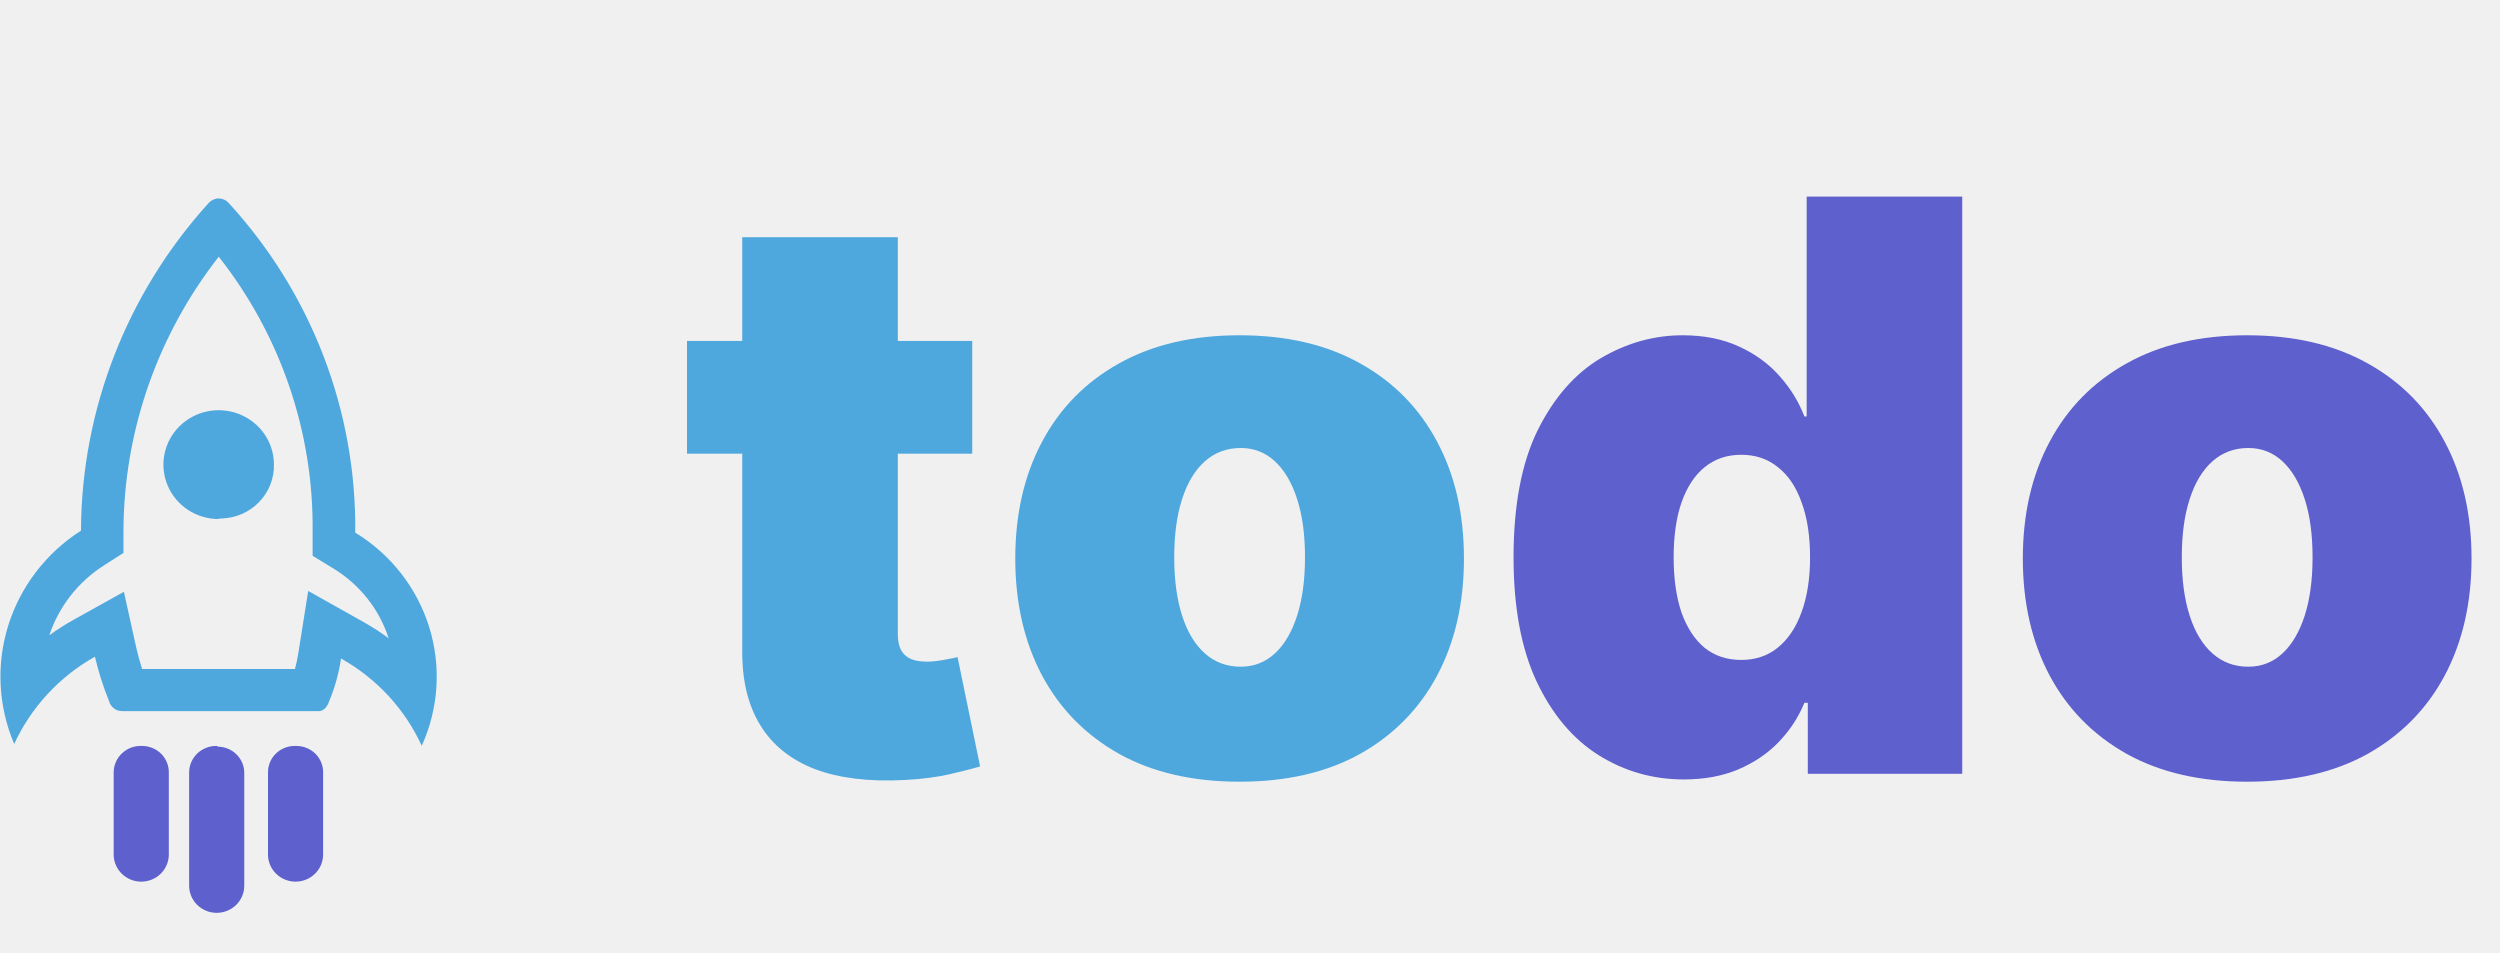
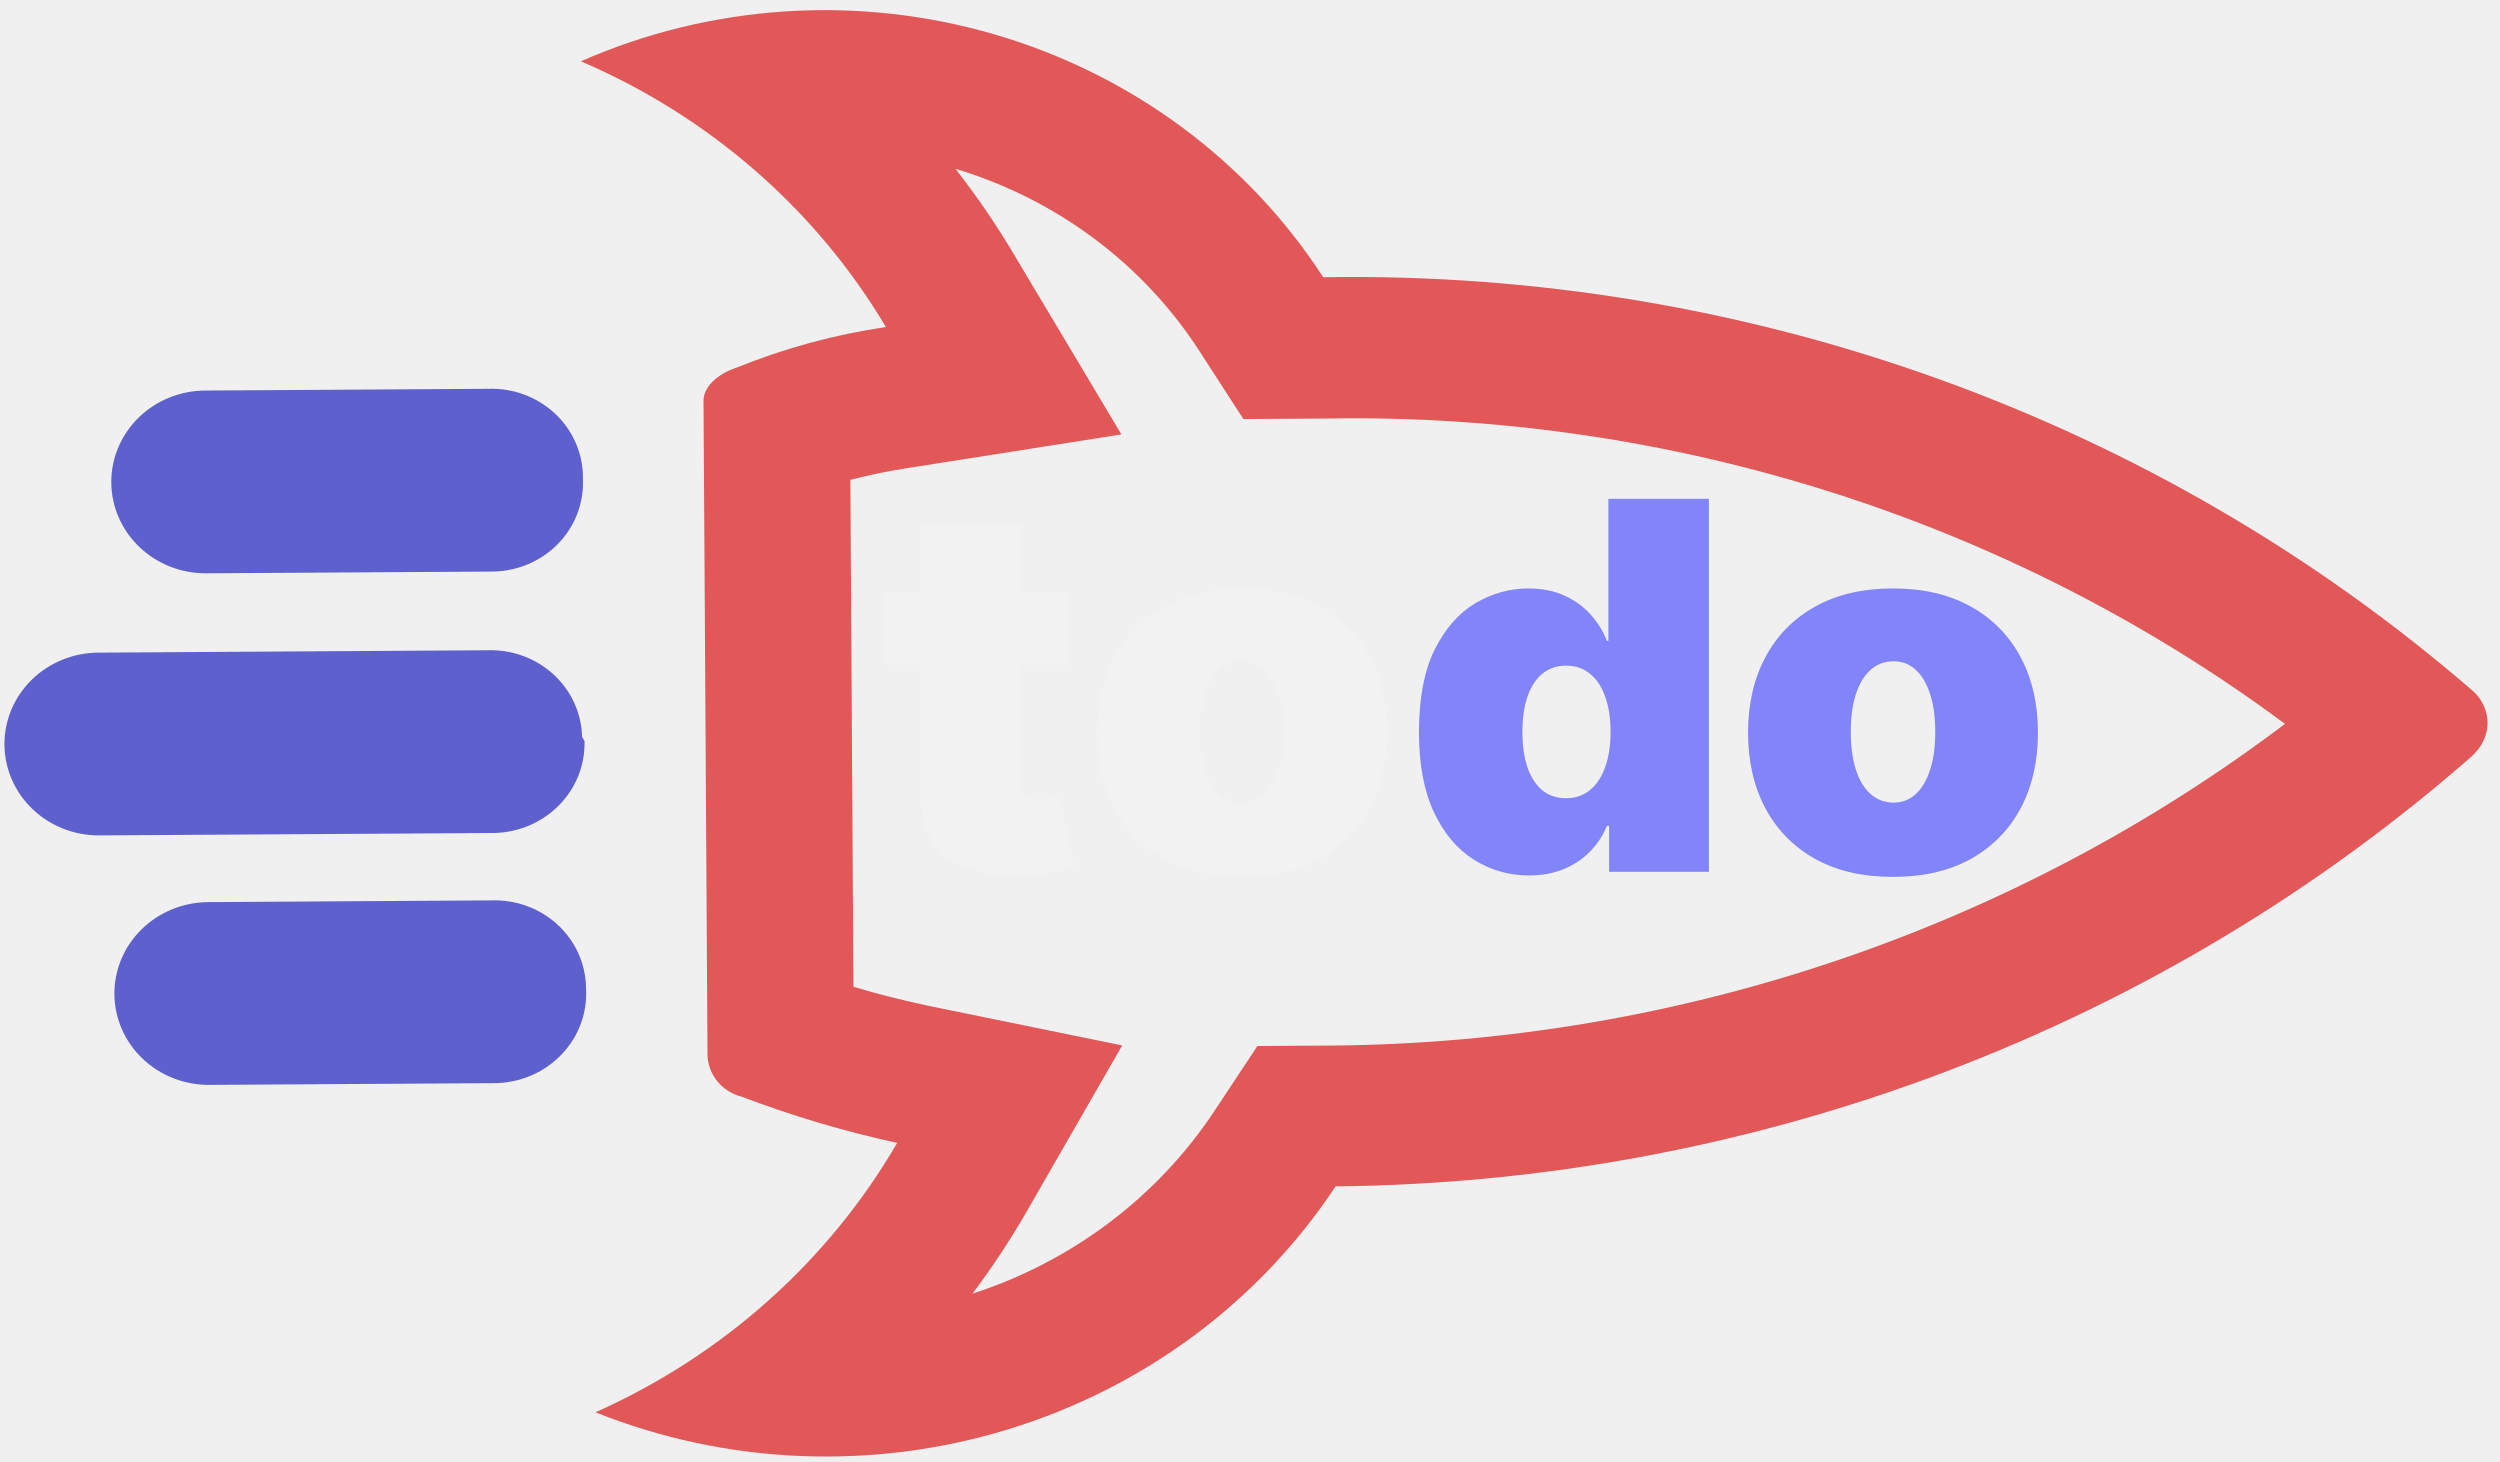
- <svg xmlns="http://www.w3.org/2000/svg" width="126" height="48" viewBox="0 0 126 48" fill="none">
-   <path d="M49 17.182V22.864H34.625V17.182H49ZM37.409 11.954H45.25V31.983C45.25 32.286 45.302 32.542 45.406 32.75C45.51 32.949 45.671 33.1 45.889 33.205C46.107 33.299 46.386 33.347 46.727 33.347C46.964 33.347 47.239 33.318 47.551 33.261C47.873 33.205 48.11 33.157 48.261 33.119L49.398 38.631C49.047 38.735 48.545 38.863 47.892 39.014C47.248 39.166 46.481 39.265 45.591 39.312C43.792 39.407 42.281 39.222 41.06 38.758C39.838 38.285 38.919 37.542 38.304 36.528C37.688 35.515 37.39 34.246 37.409 32.722V11.954ZM62.477 39.398C60.109 39.398 58.083 38.929 56.397 37.992C54.711 37.044 53.419 35.728 52.519 34.043C51.62 32.347 51.17 30.383 51.17 28.148C51.17 25.913 51.62 23.953 52.519 22.267C53.419 20.572 54.711 19.256 56.397 18.318C58.083 17.371 60.109 16.898 62.477 16.898C64.844 16.898 66.871 17.371 68.556 18.318C70.242 19.256 71.534 20.572 72.434 22.267C73.334 23.953 73.783 25.913 73.783 28.148C73.783 30.383 73.334 32.347 72.434 34.043C71.534 35.728 70.242 37.044 68.556 37.992C66.871 38.929 64.844 39.398 62.477 39.398ZM62.533 33.602C63.196 33.602 63.769 33.38 64.252 32.935C64.735 32.49 65.109 31.855 65.374 31.031C65.639 30.207 65.772 29.227 65.772 28.091C65.772 26.945 65.639 25.965 65.374 25.151C65.109 24.327 64.735 23.692 64.252 23.247C63.769 22.802 63.196 22.579 62.533 22.579C61.833 22.579 61.231 22.802 60.729 23.247C60.227 23.692 59.844 24.327 59.579 25.151C59.314 25.965 59.181 26.945 59.181 28.091C59.181 29.227 59.314 30.207 59.579 31.031C59.844 31.855 60.227 32.49 60.729 32.935C61.231 33.38 61.833 33.602 62.533 33.602Z" fill="#4EA8DE" />
-   <path d="M84.863 39.284C83.31 39.284 81.88 38.877 80.573 38.062C79.276 37.248 78.234 36.012 77.448 34.355C76.672 32.698 76.283 30.61 76.283 28.091C76.283 25.458 76.691 23.318 77.505 21.671C78.329 20.023 79.389 18.815 80.687 18.048C81.994 17.281 83.367 16.898 84.806 16.898C85.886 16.898 86.833 17.087 87.647 17.466C88.461 17.835 89.143 18.332 89.692 18.957C90.242 19.573 90.658 20.25 90.942 20.989H91.056V9.909H98.897V39H91.113V35.42H90.942C90.639 36.159 90.204 36.822 89.636 37.409C89.077 37.987 88.395 38.446 87.59 38.787C86.795 39.118 85.886 39.284 84.863 39.284ZM87.761 33.261C88.48 33.261 89.096 33.053 89.607 32.636C90.128 32.21 90.526 31.614 90.8 30.847C91.085 30.07 91.227 29.151 91.227 28.091C91.227 27.011 91.085 26.088 90.8 25.321C90.526 24.544 90.128 23.953 89.607 23.546C89.096 23.129 88.48 22.921 87.761 22.921C87.041 22.921 86.425 23.129 85.914 23.546C85.412 23.953 85.024 24.544 84.749 25.321C84.484 26.088 84.352 27.011 84.352 28.091C84.352 29.171 84.484 30.099 84.749 30.875C85.024 31.642 85.412 32.234 85.914 32.651C86.425 33.058 87.041 33.261 87.761 33.261ZM113.258 39.398C110.89 39.398 108.864 38.929 107.178 37.992C105.493 37.044 104.2 35.728 103.3 34.043C102.401 32.347 101.951 30.383 101.951 28.148C101.951 25.913 102.401 23.953 103.3 22.267C104.2 20.572 105.493 19.256 107.178 18.318C108.864 17.371 110.89 16.898 113.258 16.898C115.625 16.898 117.652 17.371 119.337 18.318C121.023 19.256 122.316 20.572 123.215 22.267C124.115 23.953 124.565 25.913 124.565 28.148C124.565 30.383 124.115 32.347 123.215 34.043C122.316 35.728 121.023 37.044 119.337 37.992C117.652 38.929 115.625 39.398 113.258 39.398ZM113.315 33.602C113.978 33.602 114.55 33.38 115.033 32.935C115.516 32.49 115.89 31.855 116.156 31.031C116.421 30.207 116.553 29.227 116.553 28.091C116.553 26.945 116.421 25.965 116.156 25.151C115.89 24.327 115.516 23.692 115.033 23.247C114.55 22.802 113.978 22.579 113.315 22.579C112.614 22.579 112.013 22.802 111.511 23.247C111.009 23.692 110.625 24.327 110.36 25.151C110.095 25.965 109.962 26.945 109.962 28.091C109.962 29.227 110.095 30.207 110.36 31.031C110.625 31.855 111.009 32.49 111.511 32.935C112.013 33.38 112.614 33.602 113.315 33.602Z" fill="#5E60CE" />
-   <g clip-path="url(#clip0_43_109)">
-     <path d="M11.021 12.933C14.147 16.901 15.816 21.794 15.755 26.816V28.014L16.787 28.642C18.119 29.448 19.113 30.699 19.587 32.167C19.171 31.86 18.735 31.58 18.283 31.328L15.533 29.784L15.039 32.9C14.996 33.175 14.939 33.449 14.867 33.718H7.162C7.047 33.365 6.954 33.013 6.868 32.646L6.245 29.826L3.71 31.236C3.286 31.473 2.877 31.734 2.485 32.019C2.968 30.568 3.941 29.324 5.242 28.494L6.223 27.866V26.752C6.241 21.751 7.93 16.895 11.029 12.933H11.021ZM11.029 10C10.868 10 10.713 10.058 10.592 10.162L10.527 10.219C6.398 14.766 4.105 20.645 4.082 26.745C2.33 27.864 1.033 29.554 0.417 31.52C-0.198 33.485 -0.092 35.601 0.716 37.497C1.568 35.645 2.991 34.106 4.784 33.097C4.964 33.864 5.203 34.616 5.5 35.347C5.538 35.487 5.621 35.611 5.738 35.701C5.854 35.79 5.997 35.839 6.145 35.84H16.085C16.285 35.84 16.486 35.65 16.586 35.354C16.876 34.659 17.078 33.932 17.188 33.189C18.984 34.193 20.408 35.734 21.255 37.589C22.112 35.702 22.245 33.573 21.629 31.597C21.012 29.621 19.689 27.932 17.904 26.844C17.974 20.708 15.694 14.772 11.516 10.219C11.454 10.15 11.377 10.095 11.292 10.058C11.207 10.02 11.115 10 11.021 10H11.029Z" fill="#4EA8DE" />
-     <path d="M11.022 26.16C10.472 26.16 9.934 26 9.476 25.699C9.018 25.399 8.661 24.971 8.45 24.472C8.238 23.972 8.182 23.421 8.288 22.89C8.394 22.358 8.657 21.87 9.044 21.485C9.432 21.101 9.926 20.838 10.465 20.73C11.004 20.622 11.563 20.673 12.073 20.877C12.582 21.082 13.019 21.43 13.328 21.878C13.636 22.326 13.803 22.855 13.807 23.396C13.816 23.747 13.754 24.096 13.626 24.424C13.497 24.751 13.304 25.05 13.058 25.304C12.812 25.558 12.518 25.762 12.191 25.904C11.865 26.046 11.514 26.123 11.158 26.132C11.113 26.139 11.067 26.139 11.022 26.132V26.16Z" fill="#4EA8DE" />
-     <path d="M14.896 37.596C14.717 37.59 14.538 37.62 14.371 37.683C14.203 37.746 14.05 37.842 13.921 37.964C13.792 38.086 13.688 38.232 13.617 38.394C13.546 38.556 13.508 38.731 13.507 38.907V43.067C13.507 43.43 13.653 43.778 13.914 44.034C14.174 44.291 14.527 44.435 14.896 44.435C15.264 44.435 15.618 44.291 15.878 44.034C16.139 43.778 16.285 43.43 16.285 43.067V38.964C16.291 38.788 16.261 38.613 16.197 38.448C16.134 38.284 16.037 38.134 15.914 38.006C15.791 37.879 15.643 37.777 15.479 37.707C15.315 37.636 15.139 37.599 14.96 37.596H14.896Z" fill="#5E60CE" />
-     <path d="M7.162 37.596C6.979 37.586 6.797 37.613 6.625 37.674C6.454 37.736 6.297 37.83 6.163 37.953C6.029 38.075 5.922 38.222 5.848 38.386C5.773 38.55 5.733 38.727 5.729 38.907V43.067C5.729 43.43 5.876 43.778 6.136 44.034C6.397 44.291 6.75 44.435 7.119 44.435C7.487 44.435 7.84 44.291 8.101 44.034C8.362 43.778 8.508 43.43 8.508 43.067V38.964C8.514 38.788 8.484 38.613 8.42 38.448C8.356 38.284 8.26 38.134 8.137 38.006C8.013 37.879 7.865 37.777 7.702 37.707C7.538 37.636 7.362 37.599 7.183 37.596H7.162Z" fill="#5E60CE" />
-     <path d="M10.921 37.596C10.743 37.592 10.565 37.623 10.398 37.687C10.232 37.751 10.08 37.846 9.951 37.968C9.822 38.09 9.718 38.236 9.646 38.397C9.575 38.558 9.536 38.731 9.532 38.907V44.639C9.532 45.002 9.678 45.35 9.939 45.606C10.2 45.863 10.553 46.007 10.921 46.007C11.29 46.007 11.643 45.863 11.904 45.606C12.164 45.35 12.311 45.002 12.311 44.639V38.999C12.316 38.823 12.287 38.648 12.223 38.483C12.159 38.319 12.063 38.169 11.939 38.042C11.816 37.914 11.668 37.812 11.505 37.742C11.341 37.671 11.164 37.634 10.986 37.631L10.921 37.596Z" fill="#5E60CE" />
-   </g>
-   <defs>
-     <clipPath id="clip0_43_109">
-       <rect width="22" height="36" fill="white" transform="translate(0 10)" />
-     </clipPath>
-   </defs>
+ <svg xmlns="http://www.w3.org/2000/svg" width="195" height="114" viewBox="0 0 195 114" fill="none">
+   <path d="M83.397 46.182V51.864H69.022V46.182H83.397ZM71.806 40.955H79.647V60.983C79.647 61.286 79.699 61.542 79.803 61.75C79.907 61.949 80.068 62.1 80.286 62.205C80.504 62.299 80.783 62.347 81.124 62.347C81.361 62.347 81.635 62.318 81.948 62.261C82.27 62.205 82.507 62.157 82.658 62.119L83.795 67.631C83.444 67.735 82.942 67.863 82.289 68.014C81.645 68.166 80.878 68.265 79.988 68.312C78.189 68.407 76.678 68.222 75.457 67.758C74.235 67.285 73.316 66.542 72.701 65.528C72.085 64.515 71.787 63.246 71.806 61.722V40.955ZM96.873 68.398C94.506 68.398 92.48 67.929 90.794 66.992C89.108 66.044 87.816 64.728 86.916 63.043C86.016 61.347 85.567 59.383 85.567 57.148C85.567 54.913 86.016 52.953 86.916 51.267C87.816 49.572 89.108 48.256 90.794 47.318C92.48 46.371 94.506 45.898 96.873 45.898C99.241 45.898 101.267 46.371 102.953 47.318C104.639 48.256 105.931 49.572 106.831 51.267C107.73 52.953 108.18 54.913 108.18 57.148C108.18 59.383 107.73 61.347 106.831 63.043C105.931 64.728 104.639 66.044 102.953 66.992C101.267 67.929 99.241 68.398 96.873 68.398ZM96.93 62.602C97.593 62.602 98.166 62.38 98.649 61.935C99.132 61.49 99.506 60.855 99.771 60.031C100.036 59.207 100.169 58.227 100.169 57.091C100.169 55.945 100.036 54.965 99.771 54.151C99.506 53.327 99.132 52.692 98.649 52.247C98.166 51.802 97.593 51.58 96.93 51.58C96.23 51.58 95.628 51.802 95.126 52.247C94.624 52.692 94.241 53.327 93.976 54.151C93.71 54.965 93.578 55.945 93.578 57.091C93.578 58.227 93.71 59.207 93.976 60.031C94.241 60.855 94.624 61.49 95.126 61.935C95.628 62.38 96.23 62.602 96.93 62.602Z" fill="#F2F2F2" />
+   <path d="M119.26 68.284C117.707 68.284 116.277 67.877 114.97 67.062C113.673 66.248 112.631 65.012 111.845 63.355C111.068 61.698 110.68 59.61 110.68 57.091C110.68 54.458 111.087 52.318 111.902 50.67C112.726 49.023 113.786 47.815 115.084 47.048C116.39 46.281 117.764 45.898 119.203 45.898C120.283 45.898 121.229 46.087 122.044 46.466C122.858 46.835 123.54 47.332 124.089 47.957C124.639 48.573 125.055 49.25 125.339 49.989H125.453V38.909H133.294V68H125.51V64.421H125.339C125.036 65.159 124.601 65.822 124.033 66.409C123.474 66.987 122.792 67.446 121.987 67.787C121.192 68.118 120.283 68.284 119.26 68.284ZM122.158 62.261C122.877 62.261 123.493 62.053 124.004 61.636C124.525 61.21 124.923 60.614 125.197 59.847C125.481 59.07 125.623 58.151 125.623 57.091C125.623 56.011 125.481 55.088 125.197 54.321C124.923 53.544 124.525 52.953 124.004 52.545C123.493 52.129 122.877 51.92 122.158 51.92C121.438 51.92 120.822 52.129 120.311 52.545C119.809 52.953 119.421 53.544 119.146 54.321C118.881 55.088 118.748 56.011 118.748 57.091C118.748 58.17 118.881 59.099 119.146 59.875C119.421 60.642 119.809 61.234 120.311 61.651C120.822 62.058 121.438 62.261 122.158 62.261ZM147.655 68.398C145.287 68.398 143.261 67.929 141.575 66.992C139.89 66.044 138.597 64.728 137.697 63.043C136.798 61.347 136.348 59.383 136.348 57.148C136.348 54.913 136.798 52.953 137.697 51.267C138.597 49.572 139.89 48.256 141.575 47.318C143.261 46.371 145.287 45.898 147.655 45.898C150.022 45.898 152.049 46.371 153.734 47.318C155.42 48.256 156.712 49.572 157.612 51.267C158.512 52.953 158.961 54.913 158.961 57.148C158.961 59.383 158.512 61.347 157.612 63.043C156.712 64.728 155.42 66.044 153.734 66.992C152.049 67.929 150.022 68.398 147.655 68.398ZM147.711 62.602C148.374 62.602 148.947 62.38 149.43 61.935C149.913 61.49 150.287 60.855 150.552 60.031C150.818 59.207 150.95 58.227 150.95 57.091C150.95 55.945 150.818 54.965 150.552 54.151C150.287 53.327 149.913 52.692 149.43 52.247C148.947 51.802 148.374 51.58 147.711 51.58C147.011 51.58 146.409 51.802 145.908 52.247C145.406 52.692 145.022 53.327 144.757 54.151C144.492 54.965 144.359 55.945 144.359 57.091C144.359 58.227 144.492 59.207 144.757 60.031C145.022 60.855 145.406 61.49 145.908 61.935C146.409 62.38 147.011 62.602 147.711 62.602Z" fill="#8284FA" />
+   <path d="M178.254 56.48C156.812 40.573 130.438 32.172 103.43 32.647L96.983 32.687L93.575 27.416C89.194 20.606 82.433 15.549 74.524 13.165C76.185 15.29 77.706 17.514 79.078 19.825L87.47 33.884L70.722 36.521C69.242 36.75 67.776 37.053 66.328 37.43L66.569 76.966C68.469 77.543 70.368 78.009 72.343 78.438L87.533 81.542L80.027 94.595C78.766 96.776 77.374 98.883 75.856 100.904C83.644 98.378 90.305 93.345 94.733 86.642L98.077 81.588L104.07 81.551C130.969 81.296 157.038 72.473 178.254 56.443L178.254 56.48ZM194.031 56.347C194.034 57.172 193.729 57.969 193.173 58.594L192.871 58.926C168.541 80.263 136.984 92.222 104.174 92.537C98.208 101.565 89.158 108.276 78.605 111.497C68.053 114.718 56.669 114.245 46.443 110.16C56.376 105.73 64.614 98.375 69.981 89.145C65.852 88.248 61.799 87.044 57.86 85.544C57.104 85.356 56.432 84.931 55.949 84.337C55.466 83.742 55.197 83.01 55.185 82.254L54.874 31.253C54.868 30.224 55.886 29.189 57.476 28.665C61.203 27.155 65.107 26.095 69.1 25.508C63.643 16.326 55.31 9.066 45.307 4.782C55.431 0.322 66.879 -0.429 77.528 2.669C88.176 5.766 97.302 12.502 103.211 21.625C136.213 21.061 168.217 32.569 192.84 53.855C193.211 54.172 193.508 54.561 193.713 54.997C193.918 55.432 194.027 55.905 194.031 56.384L194.031 56.347Z" fill="#E25858" />
+   <path d="M45.468 37.41C45.504 38.33 45.35 39.246 45.016 40.108C44.681 40.968 44.172 41.756 43.519 42.424C42.866 43.092 42.082 43.627 41.213 43.997C40.343 44.368 39.407 44.567 38.457 44.582L16.081 44.718C14.13 44.73 12.254 43.99 10.866 42.662C9.478 41.334 8.692 39.525 8.68 37.635C8.668 35.744 9.433 33.926 10.804 32.581C12.176 31.236 14.043 30.473 15.994 30.462L38.067 30.327C39.013 30.292 39.956 30.439 40.842 30.761C41.728 31.083 42.539 31.572 43.228 32.201C43.916 32.829 44.469 33.584 44.853 34.422C45.238 35.26 45.446 36.163 45.466 37.08L45.468 37.41Z" fill="#5E60CE" />
+   <path d="M45.71 77.093C45.767 78.028 45.629 78.964 45.305 79.846C44.98 80.728 44.476 81.538 43.822 82.228C43.168 82.918 42.378 83.473 41.498 83.861C40.618 84.248 39.667 84.461 38.701 84.485L16.324 84.621C14.373 84.633 12.497 83.894 11.109 82.565C9.721 81.237 8.935 79.429 8.923 77.538C8.912 75.647 9.676 73.83 11.047 72.484C12.419 71.139 14.286 70.377 16.238 70.365L38.31 70.23C39.256 70.195 40.199 70.343 41.085 70.665C41.971 70.986 42.782 71.475 43.471 72.104C44.16 72.733 44.712 73.488 45.097 74.325C45.481 75.163 45.689 76.067 45.709 76.983L45.71 77.093Z" fill="#5E60CE" />
+   <path d="M45.593 57.803C45.618 58.719 45.457 59.632 45.119 60.489C44.78 61.345 44.271 62.129 43.62 62.795C42.969 63.461 42.189 63.996 41.324 64.37C40.46 64.744 39.528 64.949 38.582 64.974L7.748 65.162C5.797 65.174 3.921 64.434 2.533 63.106C1.145 61.777 0.358 59.969 0.347 58.078C0.335 56.188 1.099 54.37 2.471 53.025C3.843 51.68 5.71 50.917 7.661 50.905L38.002 50.72C38.947 50.685 39.891 50.833 40.777 51.154C41.663 51.476 42.474 51.965 43.162 52.594C43.851 53.223 44.404 53.978 44.788 54.815C45.172 55.653 45.381 56.556 45.401 57.473L45.593 57.803Z" fill="#5E60CE" />
</svg>
